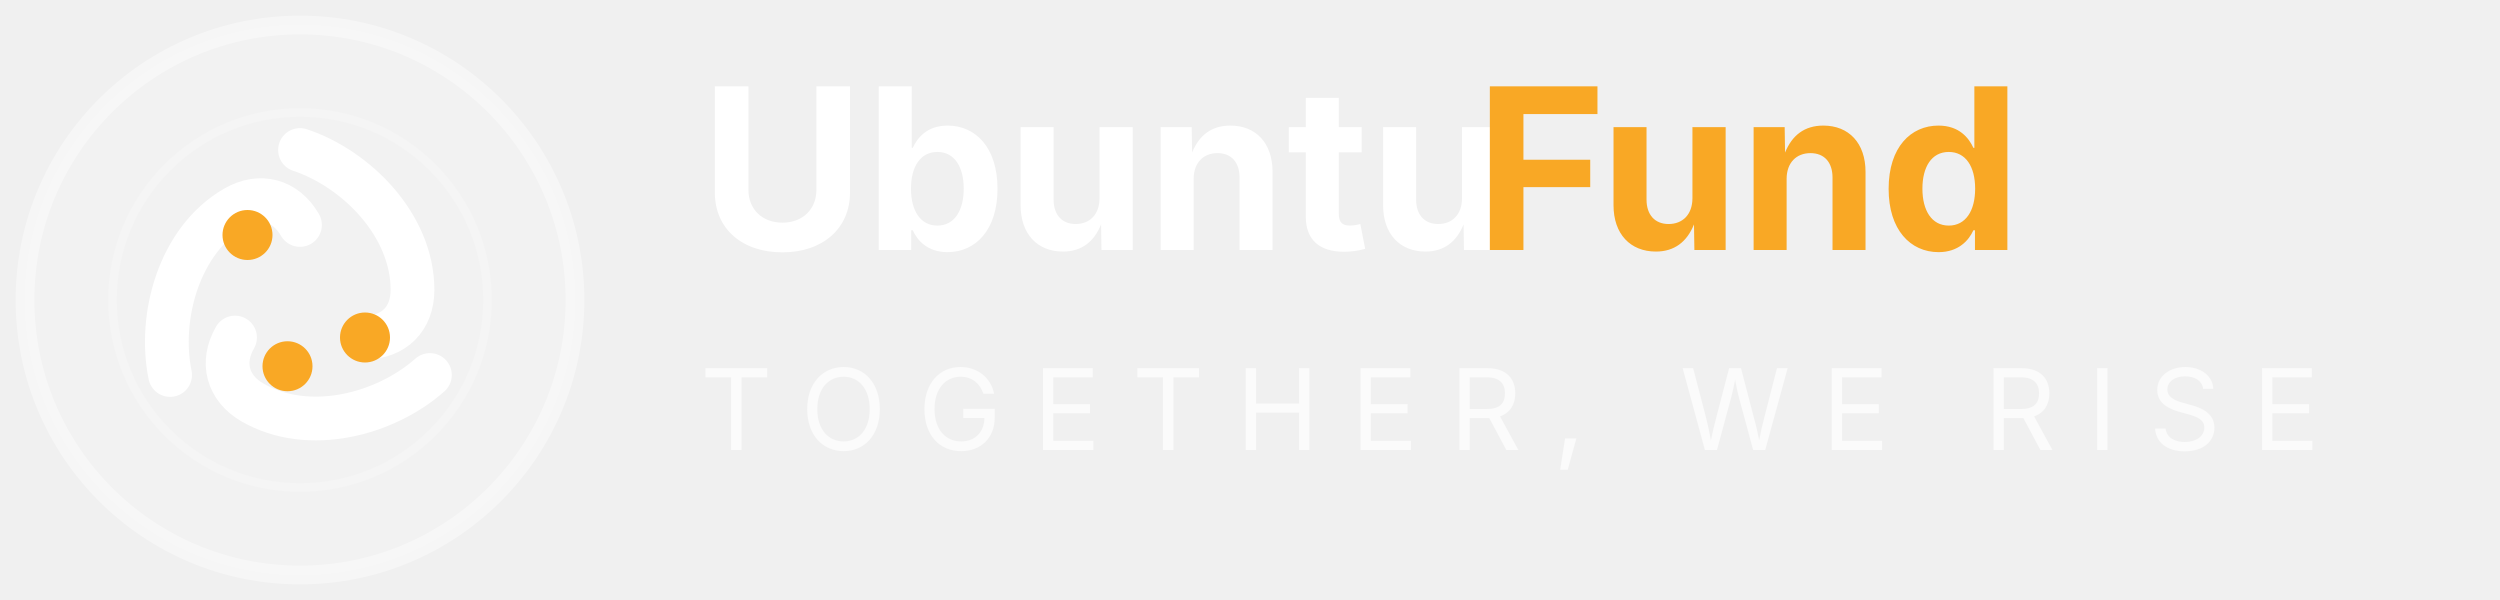
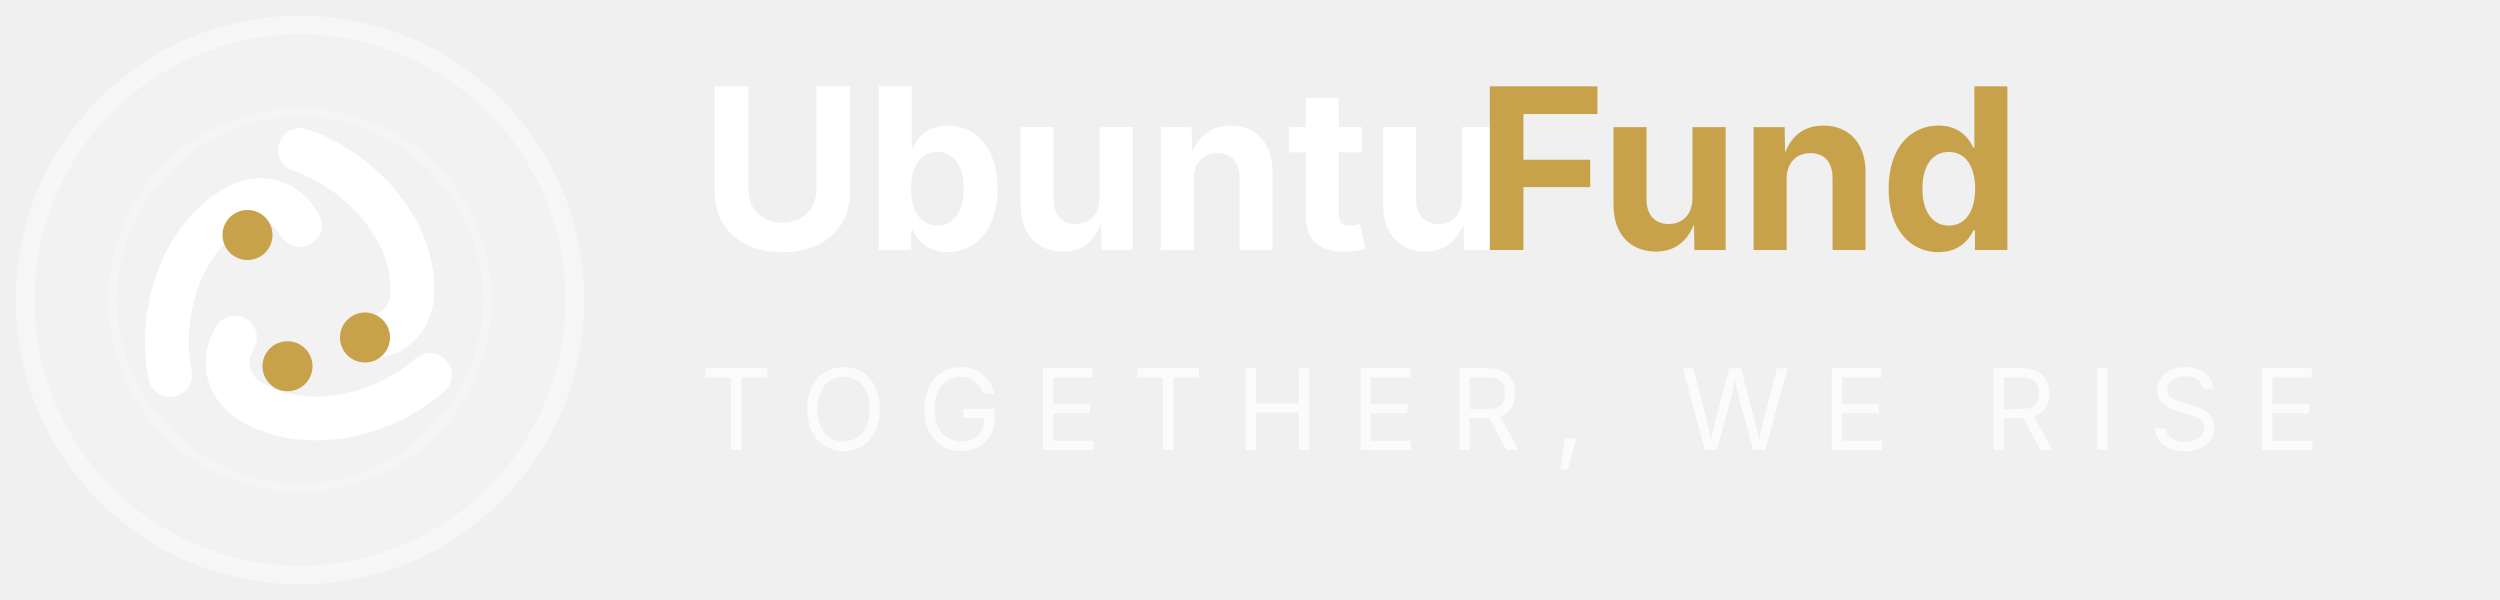
<svg xmlns="http://www.w3.org/2000/svg" viewBox="0 0 200 48" fill="none">
  <g transform="translate(24, 24)">
    <circle r="22" fill="white" opacity="0.15" />
    <circle r="22" fill="none" stroke="white" stroke-width="1.5" opacity="0.4" />
    <circle r="15" fill="none" stroke="white" stroke-width="0.7" opacity="0.2" />
    <g fill="none" stroke="white" stroke-width="3.5" stroke-linecap="round" stroke-linejoin="round">
      <path d="M0,-12 C4.5,-10.5 9,-6 9,-0.8 C9,1.5 7.5,3 5.2,3" />
      <path d="M0,-12 C4.5,-10.5 9,-6 9,-0.8 C9,1.5 7.5,3 5.2,3" transform="rotate(120)" />
      <path d="M0,-12 C4.5,-10.5 9,-6 9,-0.8 C9,1.5 7.5,3 5.2,3" transform="rotate(240)" />
    </g>
-     <circle cx="5.2" cy="3" r="2" fill="#F9A825" />
-     <circle cx="-4.2" cy="-5.2" r="2" fill="#F9A825" />
-     <circle cx="-1" cy="5.3" r="2" fill="#F9A825" />
+     <circle cx="5.2" cy="3" r="2" fill="#C7A24A" />
+     <circle cx="-4.2" cy="-5.2" r="2" fill="#C7A24A" />
+     <circle cx="-1" cy="5.3" r="2" fill="#C7A24A" />
  </g>
  <text x="56" y="20" font-family="'TT Squares', 'Inter', 'Helvetica Neue', Arial, sans-serif" font-size="18" font-weight="700" fill="white">Ubuntu</text>
-   <text x="118" y="20" font-family="'TT Squares', 'Inter', 'Helvetica Neue', Arial, sans-serif" font-size="18" font-weight="700" fill="#F9A825">Fund</text>
+   <text x="118" y="20" font-family="'TT Squares', 'Inter', 'Helvetica Neue', Arial, sans-serif" font-size="18" font-weight="700" fill="#C7A24A">Fund</text>
  <text x="56" y="36" font-family="'Inter', 'Helvetica Neue', Arial, sans-serif" font-size="9" font-weight="400" fill="rgba(255,255,255,0.7)" letter-spacing="2.5">TOGETHER, WE RISE</text>
</svg>
